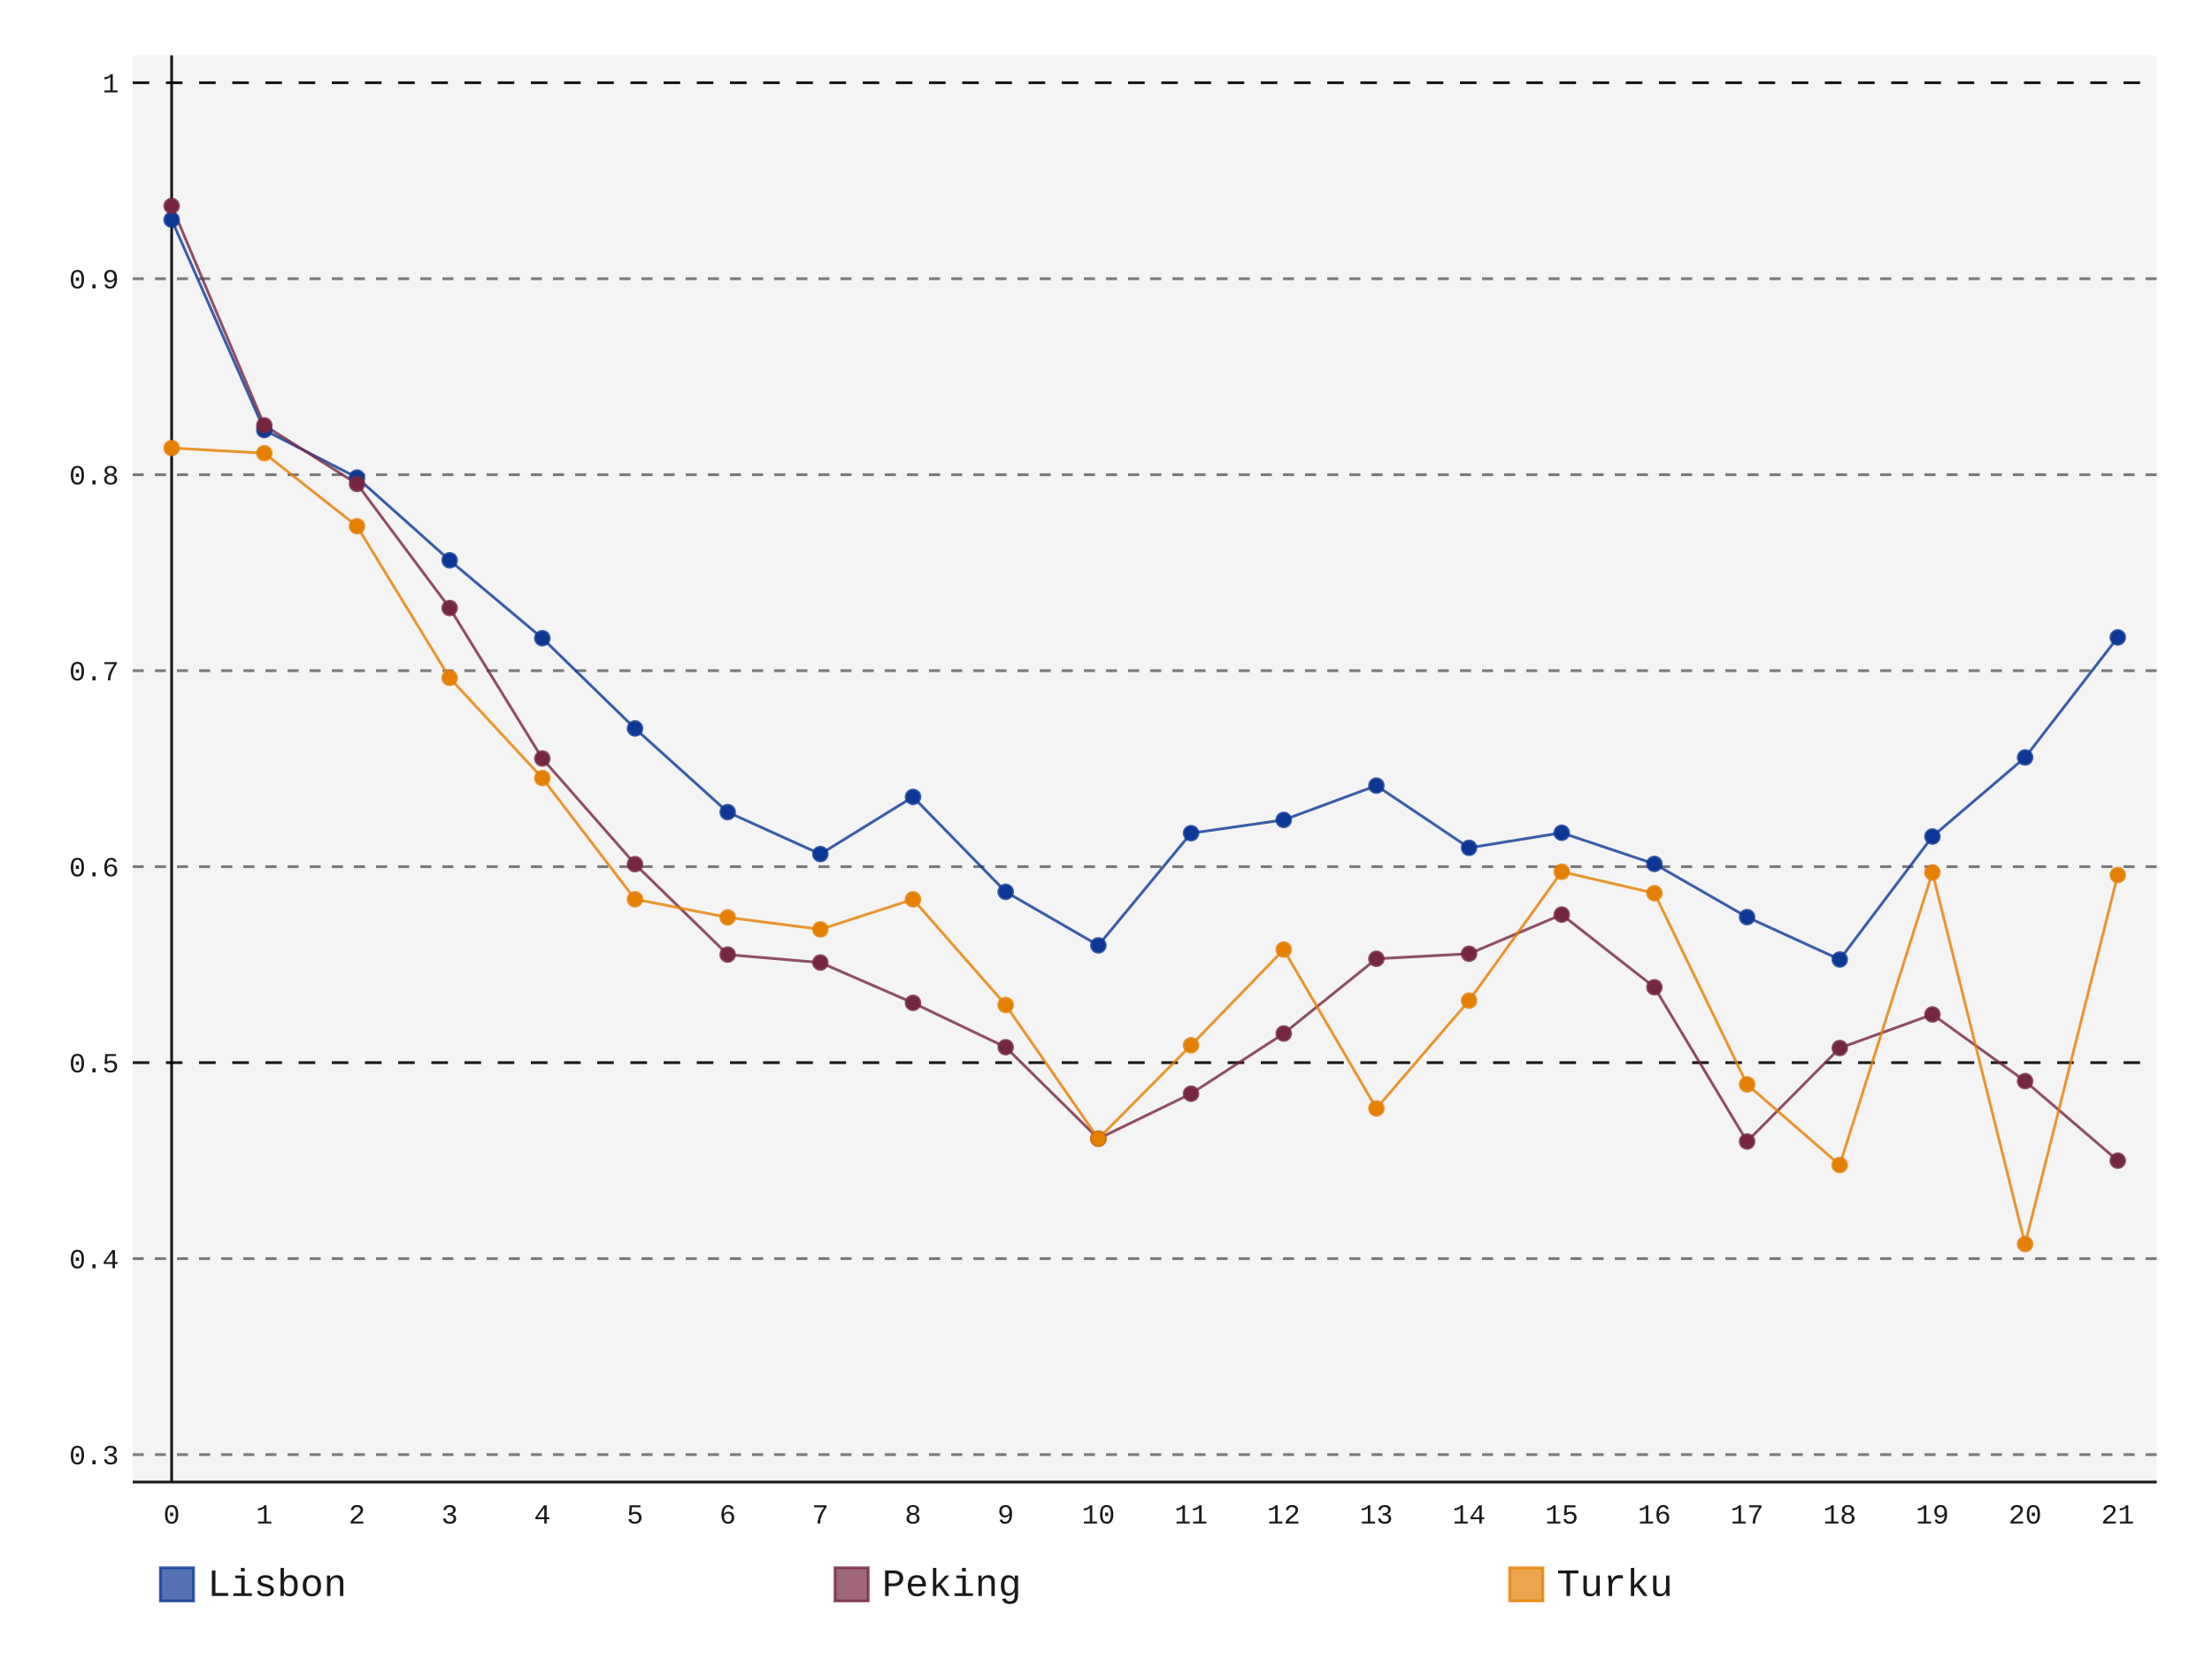
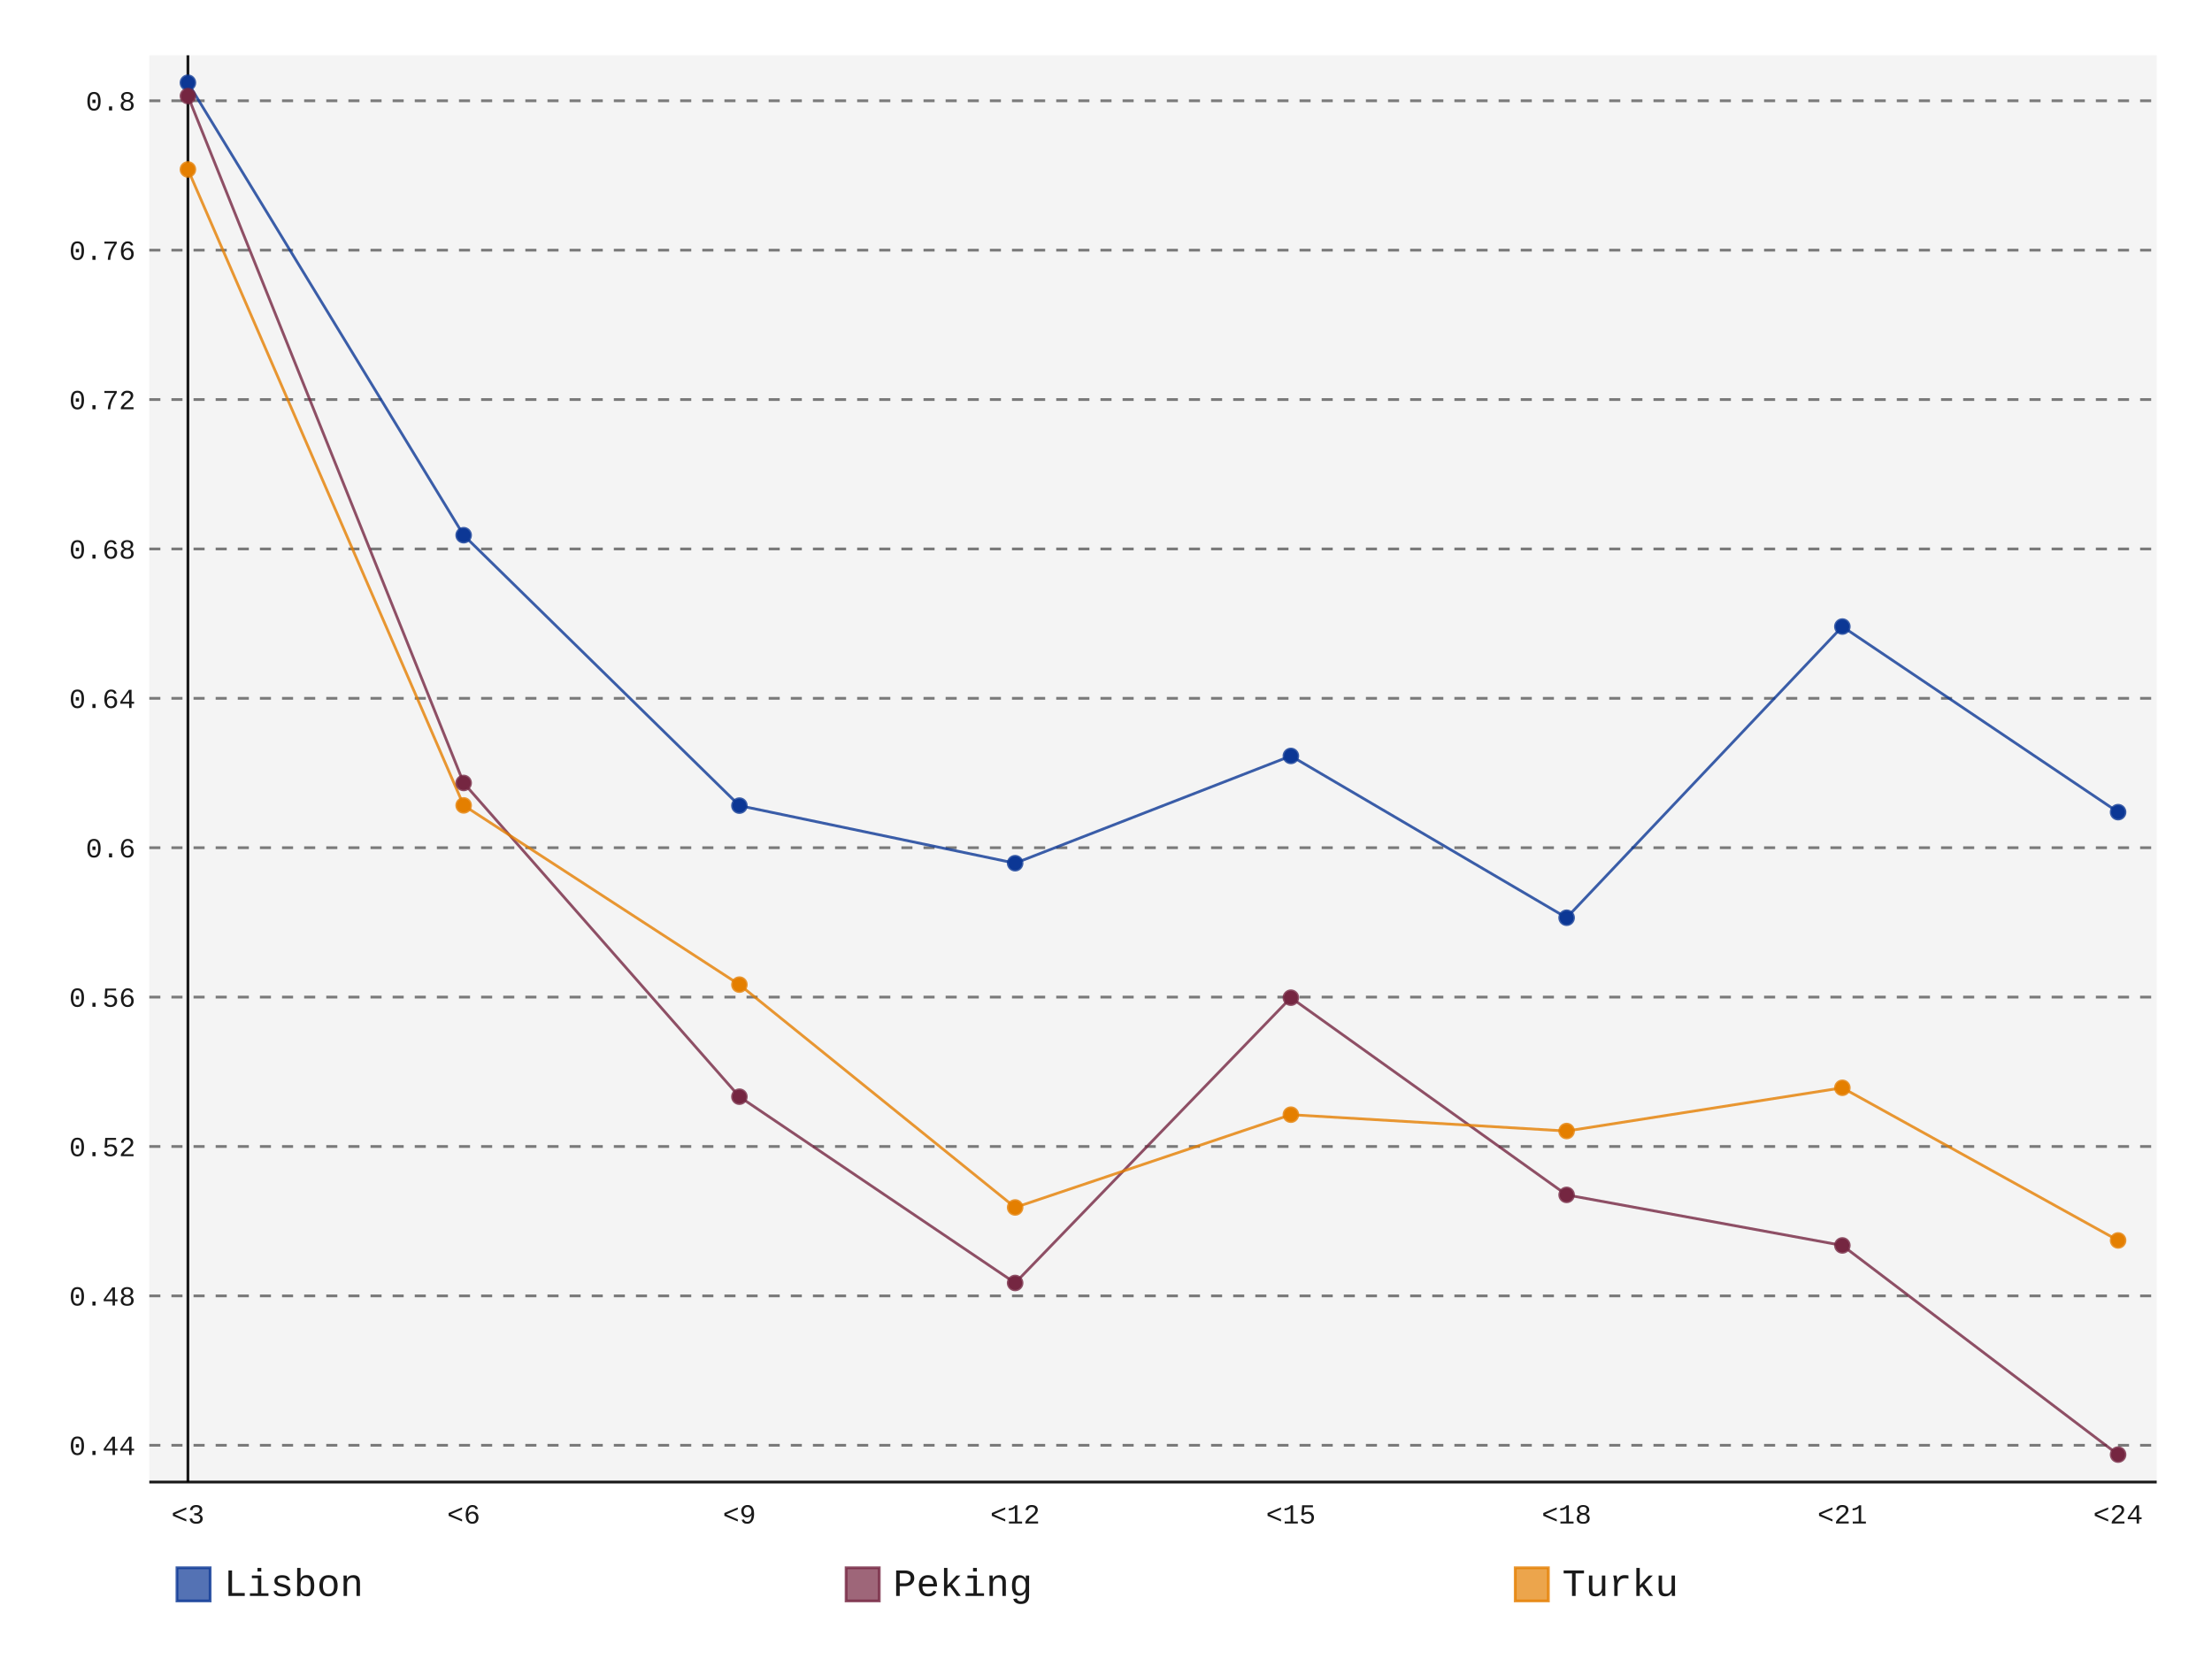
- <svg xmlns="http://www.w3.org/2000/svg" class="pygal-chart" id="chart-c0e4b52c-ea8d-423c-b77f-1c3dd8a8984d" viewBox="0 0 800 600">
+ <svg xmlns="http://www.w3.org/2000/svg" class="pygal-chart" id="chart-44be404c-329e-4196-ab76-23a81bd18dbf" viewBox="0 0 800 600">
  <defs>
-     <style type="text/css">#chart-c0e4b52c-ea8d-423c-b77f-1c3dd8a8984d{-webkit-user-select:none;-webkit-font-smoothing:antialiased;font-family:Consolas,"Liberation Mono",Menlo,Courier,monospace}#chart-c0e4b52c-ea8d-423c-b77f-1c3dd8a8984d .title{font-family:Consolas,"Liberation Mono",Menlo,Courier,monospace;font-size:16px}#chart-c0e4b52c-ea8d-423c-b77f-1c3dd8a8984d .legends .legend text{font-family:Consolas,"Liberation Mono",Menlo,Courier,monospace;font-size:14px}#chart-c0e4b52c-ea8d-423c-b77f-1c3dd8a8984d .axis text{font-family:Consolas,"Liberation Mono",Menlo,Courier,monospace;font-size:10px}#chart-c0e4b52c-ea8d-423c-b77f-1c3dd8a8984d .axis text.major{font-family:Consolas,"Liberation Mono",Menlo,Courier,monospace;font-size:10px}#chart-c0e4b52c-ea8d-423c-b77f-1c3dd8a8984d .text-overlay text.value{font-family:Consolas,"Liberation Mono",Menlo,Courier,monospace;font-size:16px}#chart-c0e4b52c-ea8d-423c-b77f-1c3dd8a8984d .text-overlay text.label{font-family:Consolas,"Liberation Mono",Menlo,Courier,monospace;font-size:10px}#chart-c0e4b52c-ea8d-423c-b77f-1c3dd8a8984d .tooltip{font-family:Consolas,"Liberation Mono",Menlo,Courier,monospace;font-size:14px}#chart-c0e4b52c-ea8d-423c-b77f-1c3dd8a8984d text.no_data{font-family:Consolas,"Liberation Mono",Menlo,Courier,monospace;font-size:64px}
- #chart-c0e4b52c-ea8d-423c-b77f-1c3dd8a8984d{background-color:transparent}#chart-c0e4b52c-ea8d-423c-b77f-1c3dd8a8984d path,#chart-c0e4b52c-ea8d-423c-b77f-1c3dd8a8984d line,#chart-c0e4b52c-ea8d-423c-b77f-1c3dd8a8984d rect,#chart-c0e4b52c-ea8d-423c-b77f-1c3dd8a8984d circle{-webkit-transition:150ms;-moz-transition:150ms;transition:150ms}#chart-c0e4b52c-ea8d-423c-b77f-1c3dd8a8984d .graph &gt; .background{fill:transparent}#chart-c0e4b52c-ea8d-423c-b77f-1c3dd8a8984d .plot &gt; .background{fill:rgba(240,240,240,0.7)}#chart-c0e4b52c-ea8d-423c-b77f-1c3dd8a8984d .graph{fill:rgba(0,0,0,0.9)}#chart-c0e4b52c-ea8d-423c-b77f-1c3dd8a8984d text.no_data{fill:rgba(0,0,0,0.9)}#chart-c0e4b52c-ea8d-423c-b77f-1c3dd8a8984d .title{fill:rgba(0,0,0,0.9)}#chart-c0e4b52c-ea8d-423c-b77f-1c3dd8a8984d .legends .legend text{fill:rgba(0,0,0,0.9)}#chart-c0e4b52c-ea8d-423c-b77f-1c3dd8a8984d .legends .legend:hover text{fill:rgba(0,0,0,0.9)}#chart-c0e4b52c-ea8d-423c-b77f-1c3dd8a8984d .axis .line{stroke:rgba(0,0,0,0.9)}#chart-c0e4b52c-ea8d-423c-b77f-1c3dd8a8984d .axis .guide.line{stroke:rgba(0,0,0,0.5)}#chart-c0e4b52c-ea8d-423c-b77f-1c3dd8a8984d .axis .major.line{stroke:rgba(0,0,0,0.9)}#chart-c0e4b52c-ea8d-423c-b77f-1c3dd8a8984d .axis text.major{fill:rgba(0,0,0,0.9)}#chart-c0e4b52c-ea8d-423c-b77f-1c3dd8a8984d .axis.y .guides:hover .guide.line,#chart-c0e4b52c-ea8d-423c-b77f-1c3dd8a8984d .line-graph .axis.x .guides:hover .guide.line,#chart-c0e4b52c-ea8d-423c-b77f-1c3dd8a8984d .stackedline-graph .axis.x .guides:hover .guide.line,#chart-c0e4b52c-ea8d-423c-b77f-1c3dd8a8984d .xy-graph .axis.x .guides:hover .guide.line{stroke:rgba(0,0,0,0.9)}#chart-c0e4b52c-ea8d-423c-b77f-1c3dd8a8984d .axis .guides:hover text{fill:rgba(0,0,0,0.9)}#chart-c0e4b52c-ea8d-423c-b77f-1c3dd8a8984d .reactive{fill-opacity:.7;stroke-opacity:.8}#chart-c0e4b52c-ea8d-423c-b77f-1c3dd8a8984d .ci{stroke:rgba(0,0,0,0.9)}#chart-c0e4b52c-ea8d-423c-b77f-1c3dd8a8984d .reactive.active,#chart-c0e4b52c-ea8d-423c-b77f-1c3dd8a8984d .active .reactive{fill-opacity:.8;stroke-opacity:.9;stroke-width:4}#chart-c0e4b52c-ea8d-423c-b77f-1c3dd8a8984d .ci .reactive.active{stroke-width:1.5}#chart-c0e4b52c-ea8d-423c-b77f-1c3dd8a8984d .series text{fill:rgba(0,0,0,0.9)}#chart-c0e4b52c-ea8d-423c-b77f-1c3dd8a8984d .tooltip rect{fill:rgba(240,240,240,0.7);stroke:rgba(0,0,0,0.9);-webkit-transition:opacity 150ms;-moz-transition:opacity 150ms;transition:opacity 150ms}#chart-c0e4b52c-ea8d-423c-b77f-1c3dd8a8984d .tooltip .label{fill:rgba(0,0,0,0.9)}#chart-c0e4b52c-ea8d-423c-b77f-1c3dd8a8984d .tooltip .label{fill:rgba(0,0,0,0.9)}#chart-c0e4b52c-ea8d-423c-b77f-1c3dd8a8984d .tooltip .legend{font-size:.8em;fill:rgba(0,0,0,0.5)}#chart-c0e4b52c-ea8d-423c-b77f-1c3dd8a8984d .tooltip .x_label{font-size:.6em;fill:rgba(0,0,0,0.9)}#chart-c0e4b52c-ea8d-423c-b77f-1c3dd8a8984d .tooltip .xlink{font-size:.5em;text-decoration:underline}#chart-c0e4b52c-ea8d-423c-b77f-1c3dd8a8984d .tooltip .value{font-size:1.5em}#chart-c0e4b52c-ea8d-423c-b77f-1c3dd8a8984d .bound{font-size:.5em}#chart-c0e4b52c-ea8d-423c-b77f-1c3dd8a8984d .max-value{font-size:.75em;fill:rgba(0,0,0,0.5)}#chart-c0e4b52c-ea8d-423c-b77f-1c3dd8a8984d .map-element{fill:rgba(240,240,240,0.7);stroke:rgba(0,0,0,0.5) !important}#chart-c0e4b52c-ea8d-423c-b77f-1c3dd8a8984d .map-element .reactive{fill-opacity:inherit;stroke-opacity:inherit}#chart-c0e4b52c-ea8d-423c-b77f-1c3dd8a8984d .color-0,#chart-c0e4b52c-ea8d-423c-b77f-1c3dd8a8984d .color-0 a:visited{stroke:rgb(12,55,149);fill:rgb(12,55,149)}#chart-c0e4b52c-ea8d-423c-b77f-1c3dd8a8984d .color-1,#chart-c0e4b52c-ea8d-423c-b77f-1c3dd8a8984d .color-1 a:visited{stroke:rgb(117,38,65);fill:rgb(117,38,65)}#chart-c0e4b52c-ea8d-423c-b77f-1c3dd8a8984d .color-2,#chart-c0e4b52c-ea8d-423c-b77f-1c3dd8a8984d .color-2 a:visited{stroke:rgb(228,127,0);fill:rgb(228,127,0)}#chart-c0e4b52c-ea8d-423c-b77f-1c3dd8a8984d .text-overlay .color-0 text{fill:black}#chart-c0e4b52c-ea8d-423c-b77f-1c3dd8a8984d .text-overlay .color-1 text{fill:black}#chart-c0e4b52c-ea8d-423c-b77f-1c3dd8a8984d .text-overlay .color-2 text{fill:black}
- #chart-c0e4b52c-ea8d-423c-b77f-1c3dd8a8984d text.no_data{text-anchor:middle}#chart-c0e4b52c-ea8d-423c-b77f-1c3dd8a8984d .guide.line{fill:none}#chart-c0e4b52c-ea8d-423c-b77f-1c3dd8a8984d .centered{text-anchor:middle}#chart-c0e4b52c-ea8d-423c-b77f-1c3dd8a8984d .title{text-anchor:middle}#chart-c0e4b52c-ea8d-423c-b77f-1c3dd8a8984d .legends .legend text{fill-opacity:1}#chart-c0e4b52c-ea8d-423c-b77f-1c3dd8a8984d .axis.x text{text-anchor:middle}#chart-c0e4b52c-ea8d-423c-b77f-1c3dd8a8984d .axis.x:not(.web) text[transform]{text-anchor:start}#chart-c0e4b52c-ea8d-423c-b77f-1c3dd8a8984d .axis.x:not(.web) text[transform].backwards{text-anchor:end}#chart-c0e4b52c-ea8d-423c-b77f-1c3dd8a8984d .axis.y text{text-anchor:end}#chart-c0e4b52c-ea8d-423c-b77f-1c3dd8a8984d .axis.y text[transform].backwards{text-anchor:start}#chart-c0e4b52c-ea8d-423c-b77f-1c3dd8a8984d .axis.y2 text{text-anchor:start}#chart-c0e4b52c-ea8d-423c-b77f-1c3dd8a8984d .axis.y2 text[transform].backwards{text-anchor:end}#chart-c0e4b52c-ea8d-423c-b77f-1c3dd8a8984d .axis .guide.line{stroke-dasharray:4,4}#chart-c0e4b52c-ea8d-423c-b77f-1c3dd8a8984d .axis .major.guide.line{stroke-dasharray:6,6}#chart-c0e4b52c-ea8d-423c-b77f-1c3dd8a8984d .horizontal .axis.y .guide.line,#chart-c0e4b52c-ea8d-423c-b77f-1c3dd8a8984d .horizontal .axis.y2 .guide.line,#chart-c0e4b52c-ea8d-423c-b77f-1c3dd8a8984d .vertical .axis.x .guide.line{opacity:0}#chart-c0e4b52c-ea8d-423c-b77f-1c3dd8a8984d .horizontal .axis.always_show .guide.line,#chart-c0e4b52c-ea8d-423c-b77f-1c3dd8a8984d .vertical .axis.always_show .guide.line{opacity:1 !important}#chart-c0e4b52c-ea8d-423c-b77f-1c3dd8a8984d .axis.y .guides:hover .guide.line,#chart-c0e4b52c-ea8d-423c-b77f-1c3dd8a8984d .axis.y2 .guides:hover .guide.line,#chart-c0e4b52c-ea8d-423c-b77f-1c3dd8a8984d .axis.x .guides:hover .guide.line{opacity:1}#chart-c0e4b52c-ea8d-423c-b77f-1c3dd8a8984d .axis .guides:hover text{opacity:1}#chart-c0e4b52c-ea8d-423c-b77f-1c3dd8a8984d .nofill{fill:none}#chart-c0e4b52c-ea8d-423c-b77f-1c3dd8a8984d .subtle-fill{fill-opacity:.2}#chart-c0e4b52c-ea8d-423c-b77f-1c3dd8a8984d .dot{stroke-width:1px;fill-opacity:1}#chart-c0e4b52c-ea8d-423c-b77f-1c3dd8a8984d .dot.active{stroke-width:5px}#chart-c0e4b52c-ea8d-423c-b77f-1c3dd8a8984d .dot.negative{fill:transparent}#chart-c0e4b52c-ea8d-423c-b77f-1c3dd8a8984d text,#chart-c0e4b52c-ea8d-423c-b77f-1c3dd8a8984d tspan{stroke:none !important}#chart-c0e4b52c-ea8d-423c-b77f-1c3dd8a8984d .series text.active{opacity:1}#chart-c0e4b52c-ea8d-423c-b77f-1c3dd8a8984d .tooltip rect{fill-opacity:.95;stroke-width:.5}#chart-c0e4b52c-ea8d-423c-b77f-1c3dd8a8984d .tooltip text{fill-opacity:1}#chart-c0e4b52c-ea8d-423c-b77f-1c3dd8a8984d .showable{visibility:hidden}#chart-c0e4b52c-ea8d-423c-b77f-1c3dd8a8984d .showable.shown{visibility:visible}#chart-c0e4b52c-ea8d-423c-b77f-1c3dd8a8984d .gauge-background{fill:rgba(229,229,229,1);stroke:none}#chart-c0e4b52c-ea8d-423c-b77f-1c3dd8a8984d .bg-lines{stroke:transparent;stroke-width:2px}</style>
+     <style type="text/css">#chart-44be404c-329e-4196-ab76-23a81bd18dbf{-webkit-user-select:none;-webkit-font-smoothing:antialiased;font-family:Consolas,"Liberation Mono",Menlo,Courier,monospace}#chart-44be404c-329e-4196-ab76-23a81bd18dbf .title{font-family:Consolas,"Liberation Mono",Menlo,Courier,monospace;font-size:16px}#chart-44be404c-329e-4196-ab76-23a81bd18dbf .legends .legend text{font-family:Consolas,"Liberation Mono",Menlo,Courier,monospace;font-size:14px}#chart-44be404c-329e-4196-ab76-23a81bd18dbf .axis text{font-family:Consolas,"Liberation Mono",Menlo,Courier,monospace;font-size:10px}#chart-44be404c-329e-4196-ab76-23a81bd18dbf .axis text.major{font-family:Consolas,"Liberation Mono",Menlo,Courier,monospace;font-size:10px}#chart-44be404c-329e-4196-ab76-23a81bd18dbf .text-overlay text.value{font-family:Consolas,"Liberation Mono",Menlo,Courier,monospace;font-size:16px}#chart-44be404c-329e-4196-ab76-23a81bd18dbf .text-overlay text.label{font-family:Consolas,"Liberation Mono",Menlo,Courier,monospace;font-size:10px}#chart-44be404c-329e-4196-ab76-23a81bd18dbf .tooltip{font-family:Consolas,"Liberation Mono",Menlo,Courier,monospace;font-size:14px}#chart-44be404c-329e-4196-ab76-23a81bd18dbf text.no_data{font-family:Consolas,"Liberation Mono",Menlo,Courier,monospace;font-size:64px}
+ #chart-44be404c-329e-4196-ab76-23a81bd18dbf{background-color:transparent}#chart-44be404c-329e-4196-ab76-23a81bd18dbf path,#chart-44be404c-329e-4196-ab76-23a81bd18dbf line,#chart-44be404c-329e-4196-ab76-23a81bd18dbf rect,#chart-44be404c-329e-4196-ab76-23a81bd18dbf circle{-webkit-transition:150ms;-moz-transition:150ms;transition:150ms}#chart-44be404c-329e-4196-ab76-23a81bd18dbf .graph &gt; .background{fill:transparent}#chart-44be404c-329e-4196-ab76-23a81bd18dbf .plot &gt; .background{fill:rgba(240,240,240,0.7)}#chart-44be404c-329e-4196-ab76-23a81bd18dbf .graph{fill:rgba(0,0,0,0.9)}#chart-44be404c-329e-4196-ab76-23a81bd18dbf text.no_data{fill:rgba(0,0,0,0.9)}#chart-44be404c-329e-4196-ab76-23a81bd18dbf .title{fill:rgba(0,0,0,0.9)}#chart-44be404c-329e-4196-ab76-23a81bd18dbf .legends .legend text{fill:rgba(0,0,0,0.9)}#chart-44be404c-329e-4196-ab76-23a81bd18dbf .legends .legend:hover text{fill:rgba(0,0,0,0.9)}#chart-44be404c-329e-4196-ab76-23a81bd18dbf .axis .line{stroke:rgba(0,0,0,0.9)}#chart-44be404c-329e-4196-ab76-23a81bd18dbf .axis .guide.line{stroke:rgba(0,0,0,0.5)}#chart-44be404c-329e-4196-ab76-23a81bd18dbf .axis .major.line{stroke:rgba(0,0,0,0.9)}#chart-44be404c-329e-4196-ab76-23a81bd18dbf .axis text.major{fill:rgba(0,0,0,0.9)}#chart-44be404c-329e-4196-ab76-23a81bd18dbf .axis.y .guides:hover .guide.line,#chart-44be404c-329e-4196-ab76-23a81bd18dbf .line-graph .axis.x .guides:hover .guide.line,#chart-44be404c-329e-4196-ab76-23a81bd18dbf .stackedline-graph .axis.x .guides:hover .guide.line,#chart-44be404c-329e-4196-ab76-23a81bd18dbf .xy-graph .axis.x .guides:hover .guide.line{stroke:rgba(0,0,0,0.9)}#chart-44be404c-329e-4196-ab76-23a81bd18dbf .axis .guides:hover text{fill:rgba(0,0,0,0.9)}#chart-44be404c-329e-4196-ab76-23a81bd18dbf .reactive{fill-opacity:.7;stroke-opacity:.8}#chart-44be404c-329e-4196-ab76-23a81bd18dbf .ci{stroke:rgba(0,0,0,0.9)}#chart-44be404c-329e-4196-ab76-23a81bd18dbf .reactive.active,#chart-44be404c-329e-4196-ab76-23a81bd18dbf .active .reactive{fill-opacity:.8;stroke-opacity:.9;stroke-width:4}#chart-44be404c-329e-4196-ab76-23a81bd18dbf .ci .reactive.active{stroke-width:1.5}#chart-44be404c-329e-4196-ab76-23a81bd18dbf .series text{fill:rgba(0,0,0,0.9)}#chart-44be404c-329e-4196-ab76-23a81bd18dbf .tooltip rect{fill:rgba(240,240,240,0.7);stroke:rgba(0,0,0,0.9);-webkit-transition:opacity 150ms;-moz-transition:opacity 150ms;transition:opacity 150ms}#chart-44be404c-329e-4196-ab76-23a81bd18dbf .tooltip .label{fill:rgba(0,0,0,0.9)}#chart-44be404c-329e-4196-ab76-23a81bd18dbf .tooltip .label{fill:rgba(0,0,0,0.9)}#chart-44be404c-329e-4196-ab76-23a81bd18dbf .tooltip .legend{font-size:.8em;fill:rgba(0,0,0,0.5)}#chart-44be404c-329e-4196-ab76-23a81bd18dbf .tooltip .x_label{font-size:.6em;fill:rgba(0,0,0,0.9)}#chart-44be404c-329e-4196-ab76-23a81bd18dbf .tooltip .xlink{font-size:.5em;text-decoration:underline}#chart-44be404c-329e-4196-ab76-23a81bd18dbf .tooltip .value{font-size:1.5em}#chart-44be404c-329e-4196-ab76-23a81bd18dbf .bound{font-size:.5em}#chart-44be404c-329e-4196-ab76-23a81bd18dbf .max-value{font-size:.75em;fill:rgba(0,0,0,0.5)}#chart-44be404c-329e-4196-ab76-23a81bd18dbf .map-element{fill:rgba(240,240,240,0.7);stroke:rgba(0,0,0,0.5) !important}#chart-44be404c-329e-4196-ab76-23a81bd18dbf .map-element .reactive{fill-opacity:inherit;stroke-opacity:inherit}#chart-44be404c-329e-4196-ab76-23a81bd18dbf .color-0,#chart-44be404c-329e-4196-ab76-23a81bd18dbf .color-0 a:visited{stroke:rgb(12,55,149);fill:rgb(12,55,149)}#chart-44be404c-329e-4196-ab76-23a81bd18dbf .color-1,#chart-44be404c-329e-4196-ab76-23a81bd18dbf .color-1 a:visited{stroke:rgb(117,38,65);fill:rgb(117,38,65)}#chart-44be404c-329e-4196-ab76-23a81bd18dbf .color-2,#chart-44be404c-329e-4196-ab76-23a81bd18dbf .color-2 a:visited{stroke:rgb(228,127,0);fill:rgb(228,127,0)}#chart-44be404c-329e-4196-ab76-23a81bd18dbf .text-overlay .color-0 text{fill:black}#chart-44be404c-329e-4196-ab76-23a81bd18dbf .text-overlay .color-1 text{fill:black}#chart-44be404c-329e-4196-ab76-23a81bd18dbf .text-overlay .color-2 text{fill:black}
+ #chart-44be404c-329e-4196-ab76-23a81bd18dbf text.no_data{text-anchor:middle}#chart-44be404c-329e-4196-ab76-23a81bd18dbf .guide.line{fill:none}#chart-44be404c-329e-4196-ab76-23a81bd18dbf .centered{text-anchor:middle}#chart-44be404c-329e-4196-ab76-23a81bd18dbf .title{text-anchor:middle}#chart-44be404c-329e-4196-ab76-23a81bd18dbf .legends .legend text{fill-opacity:1}#chart-44be404c-329e-4196-ab76-23a81bd18dbf .axis.x text{text-anchor:middle}#chart-44be404c-329e-4196-ab76-23a81bd18dbf .axis.x:not(.web) text[transform]{text-anchor:start}#chart-44be404c-329e-4196-ab76-23a81bd18dbf .axis.x:not(.web) text[transform].backwards{text-anchor:end}#chart-44be404c-329e-4196-ab76-23a81bd18dbf .axis.y text{text-anchor:end}#chart-44be404c-329e-4196-ab76-23a81bd18dbf .axis.y text[transform].backwards{text-anchor:start}#chart-44be404c-329e-4196-ab76-23a81bd18dbf .axis.y2 text{text-anchor:start}#chart-44be404c-329e-4196-ab76-23a81bd18dbf .axis.y2 text[transform].backwards{text-anchor:end}#chart-44be404c-329e-4196-ab76-23a81bd18dbf .axis .guide.line{stroke-dasharray:4,4}#chart-44be404c-329e-4196-ab76-23a81bd18dbf .axis .major.guide.line{stroke-dasharray:6,6}#chart-44be404c-329e-4196-ab76-23a81bd18dbf .horizontal .axis.y .guide.line,#chart-44be404c-329e-4196-ab76-23a81bd18dbf .horizontal .axis.y2 .guide.line,#chart-44be404c-329e-4196-ab76-23a81bd18dbf .vertical .axis.x .guide.line{opacity:0}#chart-44be404c-329e-4196-ab76-23a81bd18dbf .horizontal .axis.always_show .guide.line,#chart-44be404c-329e-4196-ab76-23a81bd18dbf .vertical .axis.always_show .guide.line{opacity:1 !important}#chart-44be404c-329e-4196-ab76-23a81bd18dbf .axis.y .guides:hover .guide.line,#chart-44be404c-329e-4196-ab76-23a81bd18dbf .axis.y2 .guides:hover .guide.line,#chart-44be404c-329e-4196-ab76-23a81bd18dbf .axis.x .guides:hover .guide.line{opacity:1}#chart-44be404c-329e-4196-ab76-23a81bd18dbf .axis .guides:hover text{opacity:1}#chart-44be404c-329e-4196-ab76-23a81bd18dbf .nofill{fill:none}#chart-44be404c-329e-4196-ab76-23a81bd18dbf .subtle-fill{fill-opacity:.2}#chart-44be404c-329e-4196-ab76-23a81bd18dbf .dot{stroke-width:1px;fill-opacity:1}#chart-44be404c-329e-4196-ab76-23a81bd18dbf .dot.active{stroke-width:5px}#chart-44be404c-329e-4196-ab76-23a81bd18dbf .dot.negative{fill:transparent}#chart-44be404c-329e-4196-ab76-23a81bd18dbf text,#chart-44be404c-329e-4196-ab76-23a81bd18dbf tspan{stroke:none !important}#chart-44be404c-329e-4196-ab76-23a81bd18dbf .series text.active{opacity:1}#chart-44be404c-329e-4196-ab76-23a81bd18dbf .tooltip rect{fill-opacity:.95;stroke-width:.5}#chart-44be404c-329e-4196-ab76-23a81bd18dbf .tooltip text{fill-opacity:1}#chart-44be404c-329e-4196-ab76-23a81bd18dbf .showable{visibility:hidden}#chart-44be404c-329e-4196-ab76-23a81bd18dbf .showable.shown{visibility:visible}#chart-44be404c-329e-4196-ab76-23a81bd18dbf .gauge-background{fill:rgba(229,229,229,1);stroke:none}#chart-44be404c-329e-4196-ab76-23a81bd18dbf .bg-lines{stroke:transparent;stroke-width:2px}</style>
  </defs>
  <g class="graph line-graph vertical">
    <rect class="background" height="600" width="800" x="0" y="0" />
-     <g class="plot" transform="translate(48, 20)">
-       <rect class="background" height="516.0" width="732.0" x="0" y="0" />
+     <g class="plot" transform="translate(54, 20)">
+       <rect class="background" height="516.0" width="726.0" x="0" y="0" />
      <g class="axis y">
-         <path class="line" d="M0 516 h732" />
-         <g class="guides">
-           <path class="guide line" d="M0 506.077 h732" />
-           <text class="" x="-5" y="509.577">0.3</text>
-         </g>
-         <g class="guides">
-           <path class="guide line" d="M0 435.198 h732" />
-           <text class="" x="-5" y="438.698">0.4</text>
-         </g>
-         <g class="guides">
-           <path class="major guide line" d="M0 364.319 h732" />
-           <text class="major" x="-5" y="367.819">0.5</text>
-         </g>
-         <g class="guides">
-           <path class="guide line" d="M0 293.44 h732" />
-           <text class="" x="-5" y="296.94">0.6</text>
-         </g>
-         <g class="guides">
-           <path class="guide line" d="M0 222.56 h732" />
-           <text class="" x="-5" y="226.06">0.7</text>
-         </g>
-         <g class="guides">
-           <path class="guide line" d="M0 151.681 h732" />
-           <text class="" x="-5" y="155.181">0.8</text>
-         </g>
-         <g class="guides">
-           <path class="guide line" d="M0 80.802 h732" />
-           <text class="" x="-5" y="84.302">0.9</text>
-         </g>
-         <g class="guides">
-           <path class="major guide line" d="M0 9.923 h732" />
-           <text class="major" x="-5" y="13.423">1</text>
+         <path class="line" d="M0 516 h726" />
+         <g class="guides">
+           <path class="guide line" d="M0 502.7 h726" />
+           <text class="" x="-5" y="506.2">0.44</text>
+         </g>
+         <g class="guides">
+           <path class="guide line" d="M0 448.672 h726" />
+           <text class="" x="-5" y="452.172">0.48</text>
+         </g>
+         <g class="guides">
+           <path class="guide line" d="M0 394.644 h726" />
+           <text class="" x="-5" y="398.144">0.52</text>
+         </g>
+         <g class="guides">
+           <path class="guide line" d="M0 340.615 h726" />
+           <text class="" x="-5" y="344.115">0.56</text>
+         </g>
+         <g class="guides">
+           <path class="guide line" d="M0 286.587 h726" />
+           <text class="" x="-5" y="290.087">0.6</text>
+         </g>
+         <g class="guides">
+           <path class="guide line" d="M0 232.559 h726" />
+           <text class="" x="-5" y="236.059">0.64</text>
+         </g>
+         <g class="guides">
+           <path class="guide line" d="M0 178.53 h726" />
+           <text class="" x="-5" y="182.03">0.68</text>
+         </g>
+         <g class="guides">
+           <path class="guide line" d="M0 124.502 h726" />
+           <text class="" x="-5" y="128.002">0.72</text>
+         </g>
+         <g class="guides">
+           <path class="guide line" d="M0 70.474 h726" />
+           <text class="" x="-5" y="73.974">0.76</text>
+         </g>
+         <g class="guides">
+           <path class="guide line" d="M0 16.446 h726" />
+           <text class="" x="-5" y="19.946">0.8</text>
        </g>
      </g>
      <g class="axis x">
        <g class="guides">
-           <path class="axis line" d="M14.077 0 v516" />
-           <text class="" x="14.077" y="531.0">0</text>
-         </g>
-         <g class="guides">
-           <path class="guide line" d="M47.593 0 v516" />
-           <text class="" x="47.593" y="531.0">1</text>
-         </g>
-         <g class="guides">
-           <path class="guide line" d="M81.11 0 v516" />
-           <text class="" x="81.11" y="531.0">2</text>
-         </g>
-         <g class="guides">
-           <path class="guide line" d="M114.626 0 v516" />
-           <text class="" x="114.626" y="531.0">3</text>
-         </g>
-         <g class="guides">
-           <path class="guide line" d="M148.143 0 v516" />
-           <text class="" x="148.143" y="531.0">4</text>
-         </g>
-         <g class="guides">
-           <path class="guide line" d="M181.659 0 v516" />
-           <text class="" x="181.659" y="531.0">5</text>
-         </g>
-         <g class="guides">
-           <path class="guide line" d="M215.176 0 v516" />
-           <text class="" x="215.176" y="531.0">6</text>
-         </g>
-         <g class="guides">
-           <path class="guide line" d="M248.692 0 v516" />
-           <text class="" x="248.692" y="531.0">7</text>
-         </g>
-         <g class="guides">
-           <path class="guide line" d="M282.209 0 v516" />
-           <text class="" x="282.209" y="531.0">8</text>
-         </g>
-         <g class="guides">
-           <path class="guide line" d="M315.725 0 v516" />
-           <text class="" x="315.725" y="531.0">9</text>
-         </g>
-         <g class="guides">
-           <path class="guide line" d="M349.242 0 v516" />
-           <text class="" x="349.242" y="531.0">10</text>
-         </g>
-         <g class="guides">
-           <path class="guide line" d="M382.758 0 v516" />
-           <text class="" x="382.758" y="531.0">11</text>
-         </g>
-         <g class="guides">
-           <path class="guide line" d="M416.275 0 v516" />
-           <text class="" x="416.275" y="531.0">12</text>
-         </g>
-         <g class="guides">
-           <path class="guide line" d="M449.791 0 v516" />
-           <text class="" x="449.791" y="531.0">13</text>
-         </g>
-         <g class="guides">
-           <path class="guide line" d="M483.308 0 v516" />
-           <text class="" x="483.308" y="531.0">14</text>
-         </g>
-         <g class="guides">
-           <path class="guide line" d="M516.824 0 v516" />
-           <text class="" x="516.824" y="531.0">15</text>
-         </g>
-         <g class="guides">
-           <path class="guide line" d="M550.341 0 v516" />
-           <text class="" x="550.341" y="531.0">16</text>
-         </g>
-         <g class="guides">
-           <path class="guide line" d="M583.857 0 v516" />
-           <text class="" x="583.857" y="531.0">17</text>
-         </g>
-         <g class="guides">
-           <path class="guide line" d="M617.374 0 v516" />
-           <text class="" x="617.374" y="531.0">18</text>
-         </g>
-         <g class="guides">
-           <path class="guide line" d="M650.89 0 v516" />
-           <text class="" x="650.89" y="531.0">19</text>
-         </g>
-         <g class="guides">
-           <path class="guide line" d="M684.407 0 v516" />
-           <text class="" x="684.407" y="531.0">20</text>
-         </g>
-         <g class="guides">
-           <path class="guide line" d="M717.923 0 v516" />
-           <text class="" x="717.923" y="531.0">21</text>
+           <path class="line" d="M13.962 0 v516" />
+           <text class="" x="13.962" y="531.0">&lt;3</text>
+         </g>
+         <g class="guides">
+           <path class="guide line" d="M113.687 0 v516" />
+           <text class="" x="113.687" y="531.0">&lt;6</text>
+         </g>
+         <g class="guides">
+           <path class="guide line" d="M213.412 0 v516" />
+           <text class="" x="213.412" y="531.0">&lt;9</text>
+         </g>
+         <g class="guides">
+           <path class="guide line" d="M313.137 0 v516" />
+           <text class="" x="313.137" y="531.0">&lt;12</text>
+         </g>
+         <g class="guides">
+           <path class="guide line" d="M412.863 0 v516" />
+           <text class="" x="412.863" y="531.0">&lt;15</text>
+         </g>
+         <g class="guides">
+           <path class="guide line" d="M512.588 0 v516" />
+           <text class="" x="512.588" y="531.0">&lt;18</text>
+         </g>
+         <g class="guides">
+           <path class="guide line" d="M612.313 0 v516" />
+           <text class="" x="612.313" y="531.0">&lt;21</text>
+         </g>
+         <g class="guides">
+           <path class="guide line" d="M712.038 0 v516" />
+           <text class="" x="712.038" y="531.0">&lt;24</text>
        </g>
      </g>
      <g class="series serie-0 color-0">
-         <path class="line reactive nofill" d="M14.077 59.456 L47.593 135.53 81.11 152.714 114.626 182.651 148.143 210.818 181.659 243.455 215.176 273.709 248.692 288.888 282.209 268.211 315.725 302.543 349.242 321.912 382.758 281.333 416.275 276.533 449.791 264.131 483.308 286.617 516.824 281.189 550.341 292.448 583.857 311.686 617.374 327.014 650.89 282.535 684.407 253.933 717.923 210.524" />
+         <path class="line reactive nofill" d="M13.962 9.923 L113.687 173.562 213.412 271.364 313.137 292.186 412.863 253.396 512.588 311.913 612.313 206.601 712.038 273.723" />
      </g>
      <g class="series serie-1 color-1">
-         <path class="line reactive nofill" d="M14.077 54.476 L47.593 133.825 81.11 155.008 114.626 199.902 148.143 254.334 181.659 292.533 215.176 325.241 248.692 328.122 282.209 342.703 315.725 358.738 349.242 391.829 382.758 375.553 416.275 353.792 449.791 326.756 483.308 324.941 516.824 310.777 550.341 337.057 583.857 392.833 617.374 359.029 650.89 346.889 684.407 371.005 717.923 399.758" />
+         <path class="line reactive nofill" d="M13.962 14.733 L113.687 263.171 213.412 376.634 313.137 444.004 412.863 340.824 512.588 412.146 612.313 430.429 712.038 506.077" />
      </g>
      <g class="series serie-2 color-2">
-         <path class="line reactive nofill" d="M14.077 142.032 L47.593 143.9 81.11 170.298 114.626 225.179 148.143 261.398 181.659 305.221 215.176 311.785 248.692 316.128 282.209 305.253 315.725 343.472 349.242 391.829 382.758 358.028 416.275 323.427 449.791 380.879 483.308 341.889 516.824 295.281 550.341 303.032 583.857 372.194 617.374 401.345 650.89 295.555 684.407 429.947 717.923 296.456" />
+         <path class="line reactive nofill" d="M13.962 41.286 L113.687 271.281 213.412 336.106 313.137 416.692 412.863 383.139 512.588 389.054 612.313 373.418 712.038 428.62" />
      </g>
    </g>
    <g class="titles" />
-     <g class="plot overlay" transform="translate(48, 20)">
+     <g class="plot overlay" transform="translate(54, 20)">
      <g class="series serie-0 color-0">
        <g class="dots">
-           <circle class="dot reactive tooltip-trigger" cx="14.077" cy="59.456" r="2.5" />
-         </g>
-         <g class="dots">
-           <circle class="dot reactive tooltip-trigger" cx="47.593" cy="135.53" r="2.5" />
-         </g>
-         <g class="dots">
-           <circle class="dot reactive tooltip-trigger" cx="81.11" cy="152.714" r="2.5" />
-         </g>
-         <g class="dots">
-           <circle class="dot reactive tooltip-trigger" cx="114.626" cy="182.651" r="2.5" />
-         </g>
-         <g class="dots">
-           <circle class="dot reactive tooltip-trigger" cx="148.143" cy="210.818" r="2.5" />
-         </g>
-         <g class="dots">
-           <circle class="dot reactive tooltip-trigger" cx="181.659" cy="243.455" r="2.5" />
-         </g>
-         <g class="dots">
-           <circle class="dot reactive tooltip-trigger" cx="215.176" cy="273.709" r="2.5" />
-         </g>
-         <g class="dots">
-           <circle class="dot reactive tooltip-trigger" cx="248.692" cy="288.888" r="2.5" />
-         </g>
-         <g class="dots">
-           <circle class="dot reactive tooltip-trigger" cx="282.209" cy="268.211" r="2.5" />
-         </g>
-         <g class="dots">
-           <circle class="dot reactive tooltip-trigger" cx="315.725" cy="302.543" r="2.5" />
-         </g>
-         <g class="dots">
-           <circle class="dot reactive tooltip-trigger" cx="349.242" cy="321.912" r="2.5" />
-         </g>
-         <g class="dots">
-           <circle class="dot reactive tooltip-trigger" cx="382.758" cy="281.333" r="2.5" />
-         </g>
-         <g class="dots">
-           <circle class="dot reactive tooltip-trigger" cx="416.275" cy="276.533" r="2.5" />
-         </g>
-         <g class="dots">
-           <circle class="dot reactive tooltip-trigger" cx="449.791" cy="264.131" r="2.5" />
-         </g>
-         <g class="dots">
-           <circle class="dot reactive tooltip-trigger" cx="483.308" cy="286.617" r="2.5" />
-         </g>
-         <g class="dots">
-           <circle class="dot reactive tooltip-trigger" cx="516.824" cy="281.189" r="2.5" />
-         </g>
-         <g class="dots">
-           <circle class="dot reactive tooltip-trigger" cx="550.341" cy="292.448" r="2.5" />
-         </g>
-         <g class="dots">
-           <circle class="dot reactive tooltip-trigger" cx="583.857" cy="311.686" r="2.5" />
-         </g>
-         <g class="dots">
-           <circle class="dot reactive tooltip-trigger" cx="617.374" cy="327.014" r="2.5" />
-         </g>
-         <g class="dots">
-           <circle class="dot reactive tooltip-trigger" cx="650.89" cy="282.535" r="2.5" />
-         </g>
-         <g class="dots">
-           <circle class="dot reactive tooltip-trigger" cx="684.407" cy="253.933" r="2.5" />
-         </g>
-         <g class="dots">
-           <circle class="dot reactive tooltip-trigger" cx="717.923" cy="210.524" r="2.5" />
+           <circle class="dot reactive tooltip-trigger" cx="13.962" cy="9.923" r="2.5" />
+         </g>
+         <g class="dots">
+           <circle class="dot reactive tooltip-trigger" cx="113.687" cy="173.562" r="2.5" />
+         </g>
+         <g class="dots">
+           <circle class="dot reactive tooltip-trigger" cx="213.412" cy="271.364" r="2.5" />
+         </g>
+         <g class="dots">
+           <circle class="dot reactive tooltip-trigger" cx="313.137" cy="292.186" r="2.5" />
+         </g>
+         <g class="dots">
+           <circle class="dot reactive tooltip-trigger" cx="412.863" cy="253.396" r="2.5" />
+         </g>
+         <g class="dots">
+           <circle class="dot reactive tooltip-trigger" cx="512.588" cy="311.913" r="2.5" />
+         </g>
+         <g class="dots">
+           <circle class="dot reactive tooltip-trigger" cx="612.313" cy="206.601" r="2.5" />
+         </g>
+         <g class="dots">
+           <circle class="dot reactive tooltip-trigger" cx="712.038" cy="273.723" r="2.5" />
        </g>
      </g>
      <g class="series serie-1 color-1">
        <g class="dots">
-           <circle class="dot reactive tooltip-trigger" cx="14.077" cy="54.476" r="2.5" />
-         </g>
-         <g class="dots">
-           <circle class="dot reactive tooltip-trigger" cx="47.593" cy="133.825" r="2.5" />
-         </g>
-         <g class="dots">
-           <circle class="dot reactive tooltip-trigger" cx="81.11" cy="155.008" r="2.5" />
-         </g>
-         <g class="dots">
-           <circle class="dot reactive tooltip-trigger" cx="114.626" cy="199.902" r="2.5" />
-         </g>
-         <g class="dots">
-           <circle class="dot reactive tooltip-trigger" cx="148.143" cy="254.334" r="2.5" />
-         </g>
-         <g class="dots">
-           <circle class="dot reactive tooltip-trigger" cx="181.659" cy="292.533" r="2.5" />
-         </g>
-         <g class="dots">
-           <circle class="dot reactive tooltip-trigger" cx="215.176" cy="325.241" r="2.5" />
-         </g>
-         <g class="dots">
-           <circle class="dot reactive tooltip-trigger" cx="248.692" cy="328.122" r="2.5" />
-         </g>
-         <g class="dots">
-           <circle class="dot reactive tooltip-trigger" cx="282.209" cy="342.703" r="2.5" />
-         </g>
-         <g class="dots">
-           <circle class="dot reactive tooltip-trigger" cx="315.725" cy="358.738" r="2.5" />
-         </g>
-         <g class="dots">
-           <circle class="dot reactive tooltip-trigger" cx="349.242" cy="391.829" r="2.5" />
-         </g>
-         <g class="dots">
-           <circle class="dot reactive tooltip-trigger" cx="382.758" cy="375.553" r="2.5" />
-         </g>
-         <g class="dots">
-           <circle class="dot reactive tooltip-trigger" cx="416.275" cy="353.792" r="2.5" />
-         </g>
-         <g class="dots">
-           <circle class="dot reactive tooltip-trigger" cx="449.791" cy="326.756" r="2.5" />
-         </g>
-         <g class="dots">
-           <circle class="dot reactive tooltip-trigger" cx="483.308" cy="324.941" r="2.5" />
-         </g>
-         <g class="dots">
-           <circle class="dot reactive tooltip-trigger" cx="516.824" cy="310.777" r="2.5" />
-         </g>
-         <g class="dots">
-           <circle class="dot reactive tooltip-trigger" cx="550.341" cy="337.057" r="2.5" />
-         </g>
-         <g class="dots">
-           <circle class="dot reactive tooltip-trigger" cx="583.857" cy="392.833" r="2.5" />
-         </g>
-         <g class="dots">
-           <circle class="dot reactive tooltip-trigger" cx="617.374" cy="359.029" r="2.5" />
-         </g>
-         <g class="dots">
-           <circle class="dot reactive tooltip-trigger" cx="650.89" cy="346.889" r="2.5" />
-         </g>
-         <g class="dots">
-           <circle class="dot reactive tooltip-trigger" cx="684.407" cy="371.005" r="2.5" />
-         </g>
-         <g class="dots">
-           <circle class="dot reactive tooltip-trigger" cx="717.923" cy="399.758" r="2.5" />
+           <circle class="dot reactive tooltip-trigger" cx="13.962" cy="14.733" r="2.5" />
+         </g>
+         <g class="dots">
+           <circle class="dot reactive tooltip-trigger" cx="113.687" cy="263.171" r="2.5" />
+         </g>
+         <g class="dots">
+           <circle class="dot reactive tooltip-trigger" cx="213.412" cy="376.634" r="2.5" />
+         </g>
+         <g class="dots">
+           <circle class="dot reactive tooltip-trigger" cx="313.137" cy="444.004" r="2.5" />
+         </g>
+         <g class="dots">
+           <circle class="dot reactive tooltip-trigger" cx="412.863" cy="340.824" r="2.5" />
+         </g>
+         <g class="dots">
+           <circle class="dot reactive tooltip-trigger" cx="512.588" cy="412.146" r="2.5" />
+         </g>
+         <g class="dots">
+           <circle class="dot reactive tooltip-trigger" cx="612.313" cy="430.429" r="2.5" />
+         </g>
+         <g class="dots">
+           <circle class="dot reactive tooltip-trigger" cx="712.038" cy="506.077" r="2.5" />
        </g>
      </g>
      <g class="series serie-2 color-2">
        <g class="dots">
-           <circle class="dot reactive tooltip-trigger" cx="14.077" cy="142.032" r="2.5" />
-         </g>
-         <g class="dots">
-           <circle class="dot reactive tooltip-trigger" cx="47.593" cy="143.9" r="2.5" />
-         </g>
-         <g class="dots">
-           <circle class="dot reactive tooltip-trigger" cx="81.11" cy="170.298" r="2.5" />
-         </g>
-         <g class="dots">
-           <circle class="dot reactive tooltip-trigger" cx="114.626" cy="225.179" r="2.5" />
-         </g>
-         <g class="dots">
-           <circle class="dot reactive tooltip-trigger" cx="148.143" cy="261.398" r="2.5" />
-         </g>
-         <g class="dots">
-           <circle class="dot reactive tooltip-trigger" cx="181.659" cy="305.221" r="2.5" />
-         </g>
-         <g class="dots">
-           <circle class="dot reactive tooltip-trigger" cx="215.176" cy="311.785" r="2.5" />
-         </g>
-         <g class="dots">
-           <circle class="dot reactive tooltip-trigger" cx="248.692" cy="316.128" r="2.5" />
-         </g>
-         <g class="dots">
-           <circle class="dot reactive tooltip-trigger" cx="282.209" cy="305.253" r="2.5" />
-         </g>
-         <g class="dots">
-           <circle class="dot reactive tooltip-trigger" cx="315.725" cy="343.472" r="2.5" />
-         </g>
-         <g class="dots">
-           <circle class="dot reactive tooltip-trigger" cx="349.242" cy="391.829" r="2.5" />
-         </g>
-         <g class="dots">
-           <circle class="dot reactive tooltip-trigger" cx="382.758" cy="358.028" r="2.5" />
-         </g>
-         <g class="dots">
-           <circle class="dot reactive tooltip-trigger" cx="416.275" cy="323.427" r="2.5" />
-         </g>
-         <g class="dots">
-           <circle class="dot reactive tooltip-trigger" cx="449.791" cy="380.879" r="2.5" />
-         </g>
-         <g class="dots">
-           <circle class="dot reactive tooltip-trigger" cx="483.308" cy="341.889" r="2.5" />
-         </g>
-         <g class="dots">
-           <circle class="dot reactive tooltip-trigger" cx="516.824" cy="295.281" r="2.5" />
-         </g>
-         <g class="dots">
-           <circle class="dot reactive tooltip-trigger" cx="550.341" cy="303.032" r="2.5" />
-         </g>
-         <g class="dots">
-           <circle class="dot reactive tooltip-trigger" cx="583.857" cy="372.194" r="2.5" />
-         </g>
-         <g class="dots">
-           <circle class="dot reactive tooltip-trigger" cx="617.374" cy="401.345" r="2.5" />
-         </g>
-         <g class="dots">
-           <circle class="dot reactive tooltip-trigger" cx="650.89" cy="295.555" r="2.5" />
-         </g>
-         <g class="dots">
-           <circle class="dot reactive tooltip-trigger" cx="684.407" cy="429.947" r="2.5" />
-         </g>
-         <g class="dots">
-           <circle class="dot reactive tooltip-trigger" cx="717.923" cy="296.456" r="2.5" />
-         </g>
-       </g>
-     </g>
-     <g class="plot text-overlay" transform="translate(48, 20)">
+           <circle class="dot reactive tooltip-trigger" cx="13.962" cy="41.286" r="2.5" />
+         </g>
+         <g class="dots">
+           <circle class="dot reactive tooltip-trigger" cx="113.687" cy="271.281" r="2.5" />
+         </g>
+         <g class="dots">
+           <circle class="dot reactive tooltip-trigger" cx="213.412" cy="336.106" r="2.5" />
+         </g>
+         <g class="dots">
+           <circle class="dot reactive tooltip-trigger" cx="313.137" cy="416.692" r="2.5" />
+         </g>
+         <g class="dots">
+           <circle class="dot reactive tooltip-trigger" cx="412.863" cy="383.139" r="2.5" />
+         </g>
+         <g class="dots">
+           <circle class="dot reactive tooltip-trigger" cx="512.588" cy="389.054" r="2.5" />
+         </g>
+         <g class="dots">
+           <circle class="dot reactive tooltip-trigger" cx="612.313" cy="373.418" r="2.5" />
+         </g>
+         <g class="dots">
+           <circle class="dot reactive tooltip-trigger" cx="712.038" cy="428.62" r="2.5" />
+         </g>
+       </g>
+     </g>
+     <g class="plot text-overlay" transform="translate(54, 20)">
      <g class="series serie-0 color-0" />
      <g class="series serie-1 color-1" />
      <g class="series serie-2 color-2" />
    </g>
-     <g class="plot tooltip-overlay" transform="translate(48, 20)">
+     <g class="plot tooltip-overlay" transform="translate(54, 20)">
      <g class="tooltip" style="opacity: 0" transform="translate(0 0)">
        <rect class="tooltip-box" height="0" rx="0" ry="0" width="0" />
        <g class="text" />
      </g>
    </g>
-     <g class="legends" transform="translate(58, 566)">
+     <g class="legends" transform="translate(64, 566)">
      <g class="legend reactive activate-serie" id="activate-serie-0">
        <rect class="color-0 reactive" height="12" width="12" x="0.0" y="1.0" />
        <text x="17.0" y="11.2">Lisbon</text>
      </g>
      <g class="legend reactive activate-serie" id="activate-serie-1">
-         <rect class="color-1 reactive" height="12" width="12" x="244.0" y="1.0" />
-         <text x="261.0" y="11.2">Peking</text>
+         <rect class="color-1 reactive" height="12" width="12" x="242.0" y="1.0" />
+         <text x="259.0" y="11.2">Peking</text>
      </g>
      <g class="legend reactive activate-serie" id="activate-serie-2">
-         <rect class="color-2 reactive" height="12" width="12" x="488.0" y="1.0" />
-         <text x="505.0" y="11.2">Turku</text>
+         <rect class="color-2 reactive" height="12" width="12" x="484.0" y="1.0" />
+         <text x="501.0" y="11.2">Turku</text>
      </g>
    </g>
  </g>
</svg>
